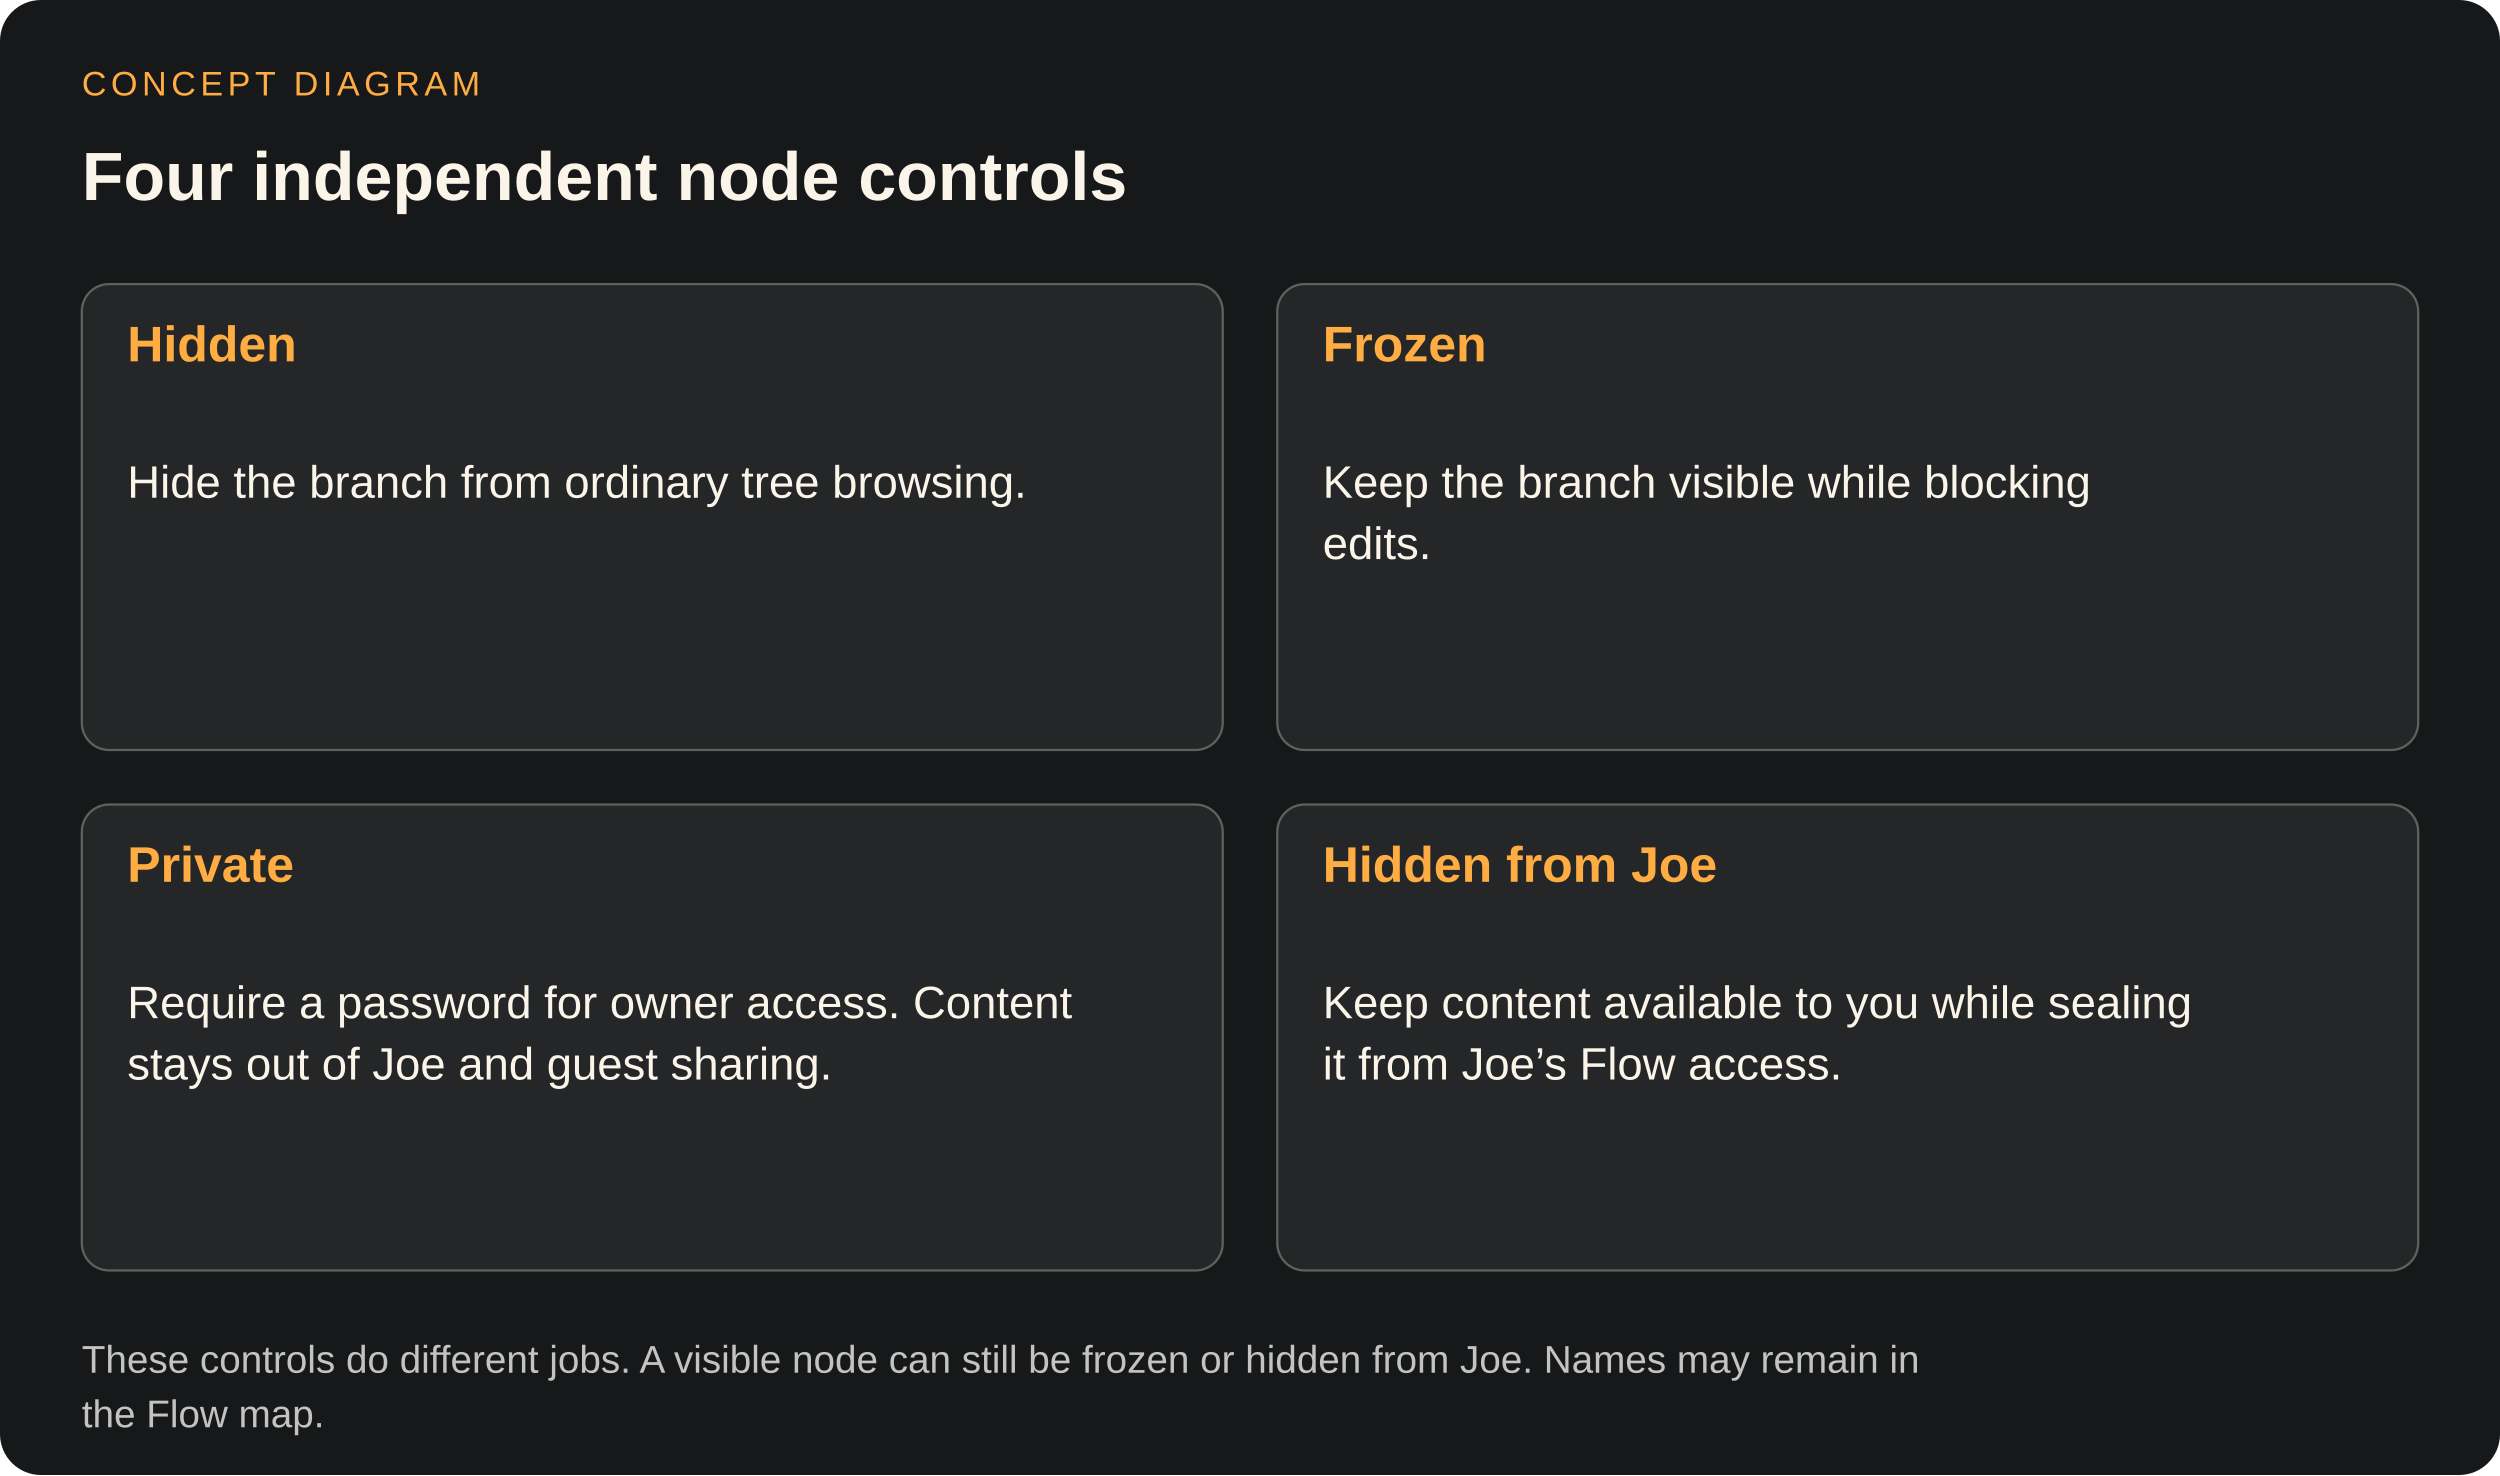
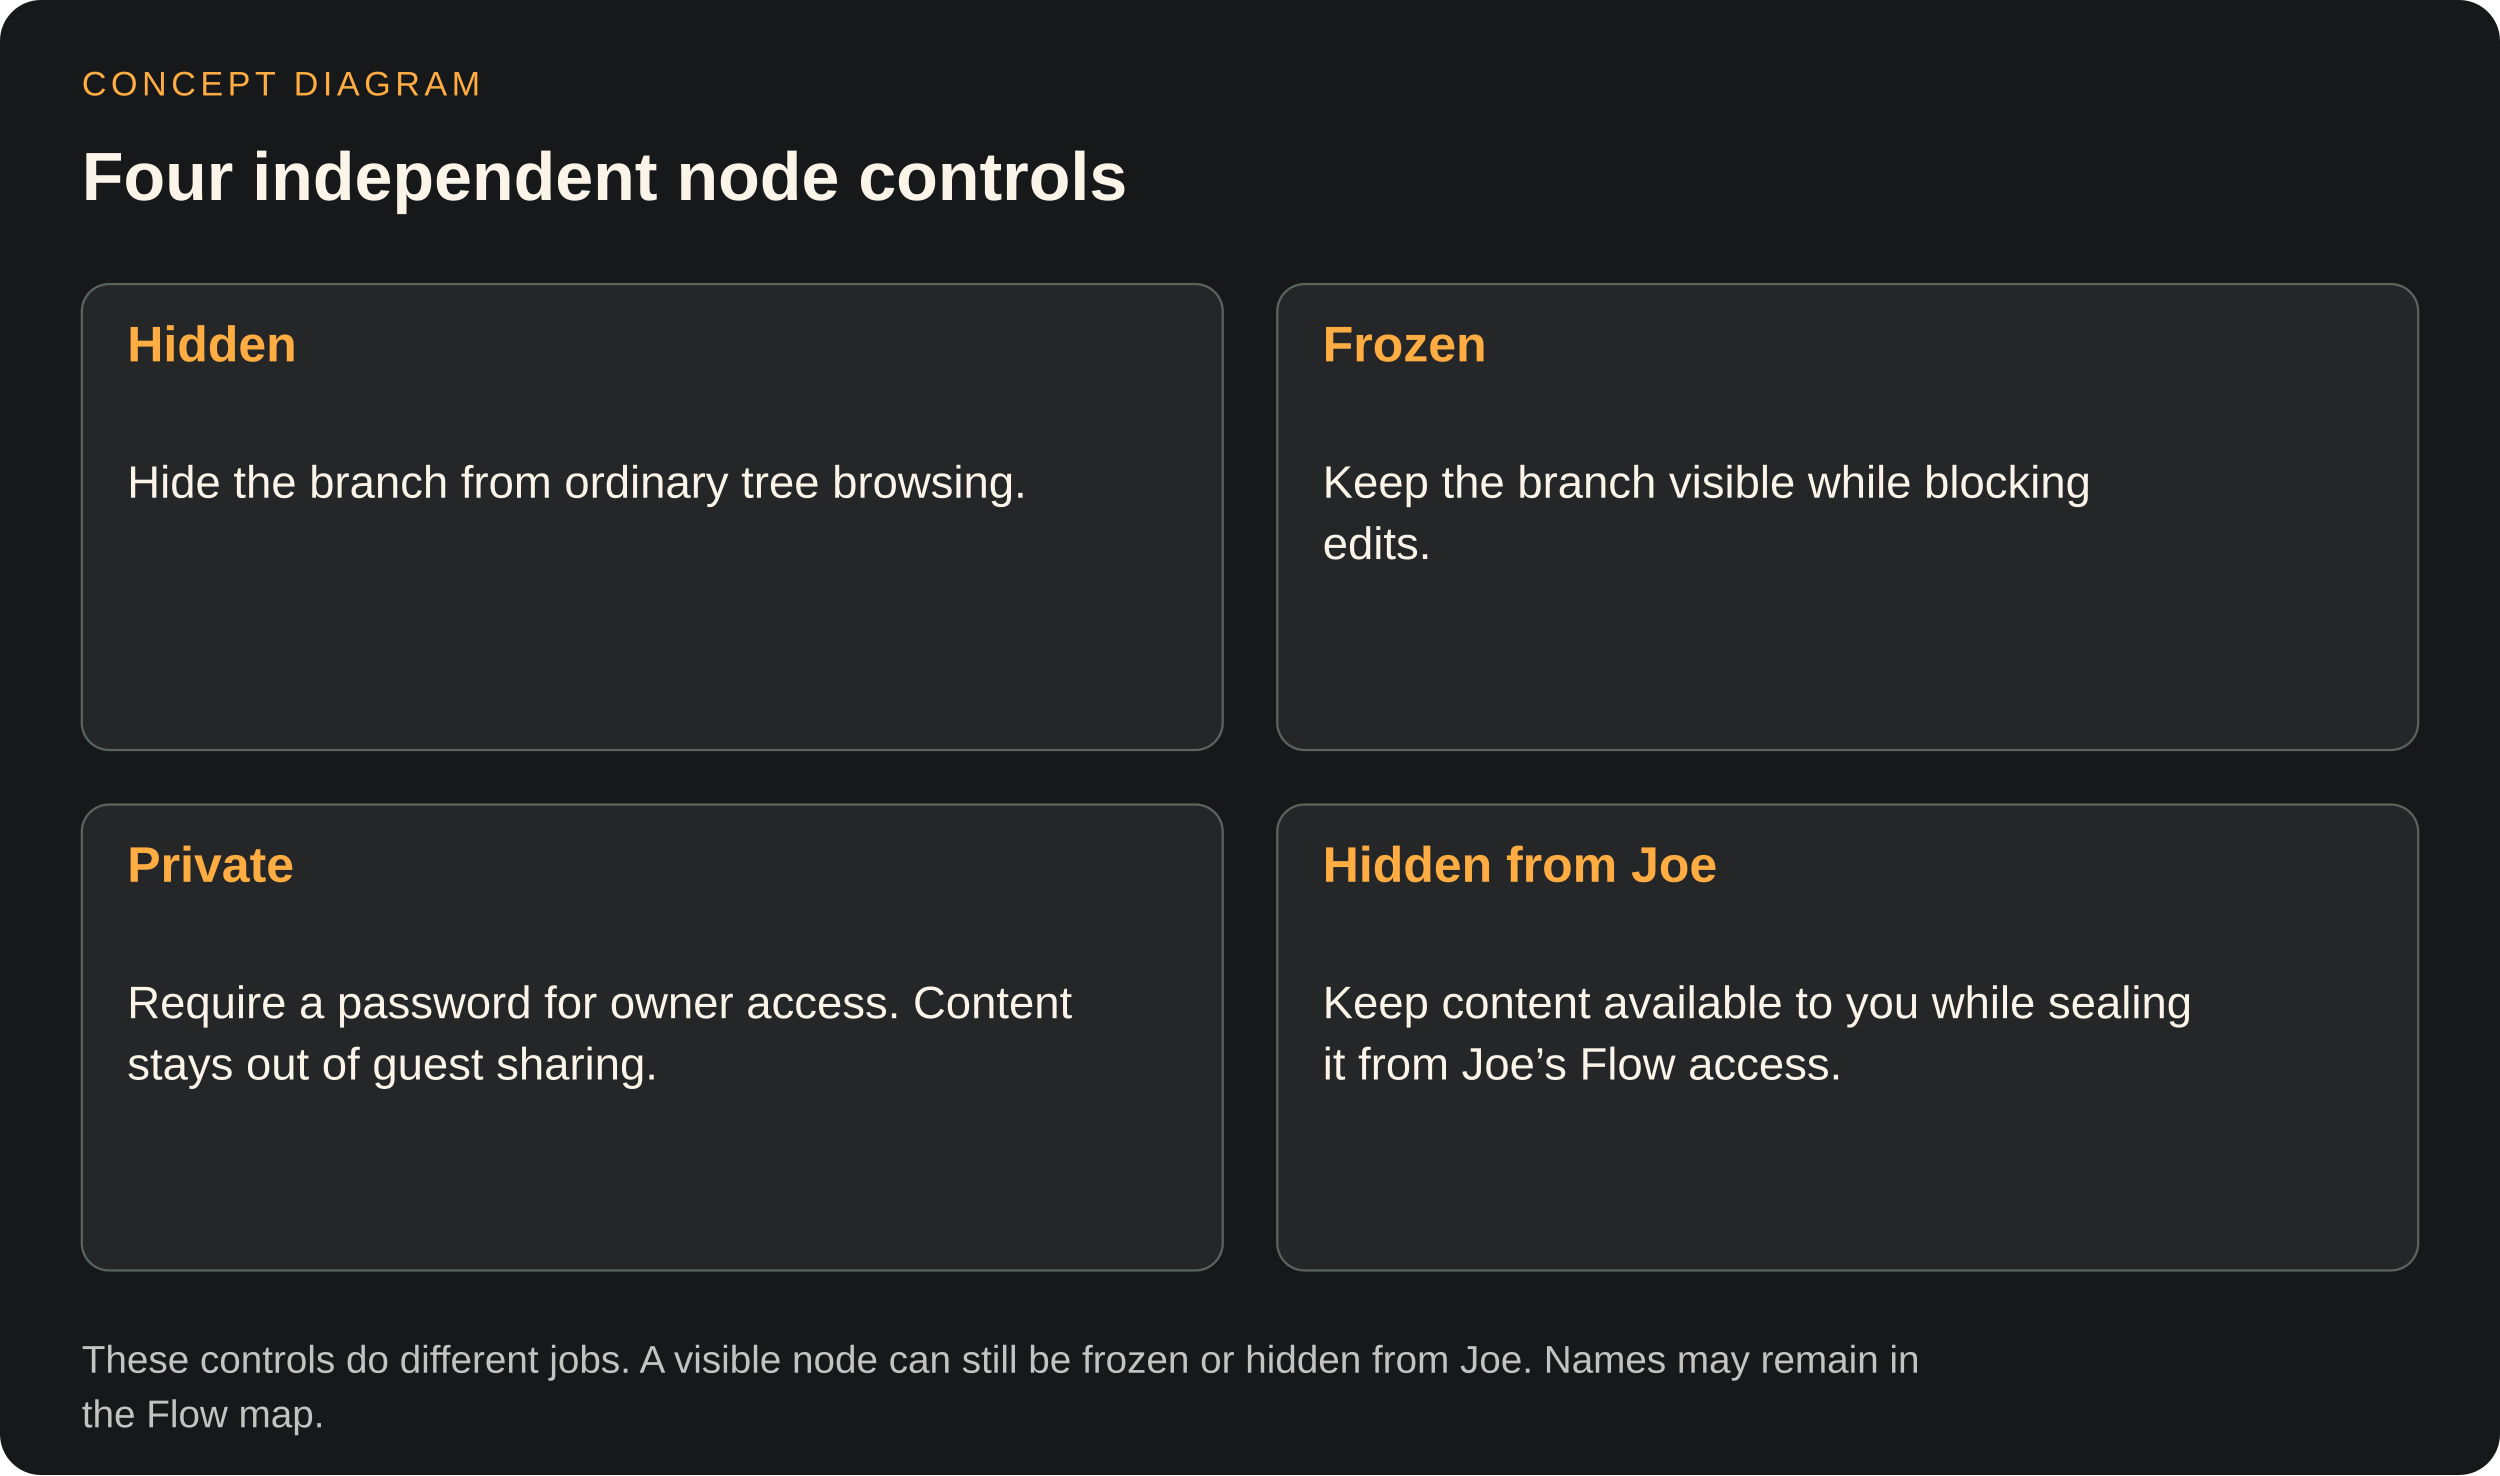
<svg xmlns="http://www.w3.org/2000/svg" width="1100" height="649" viewBox="0 0 1100 649" role="img" aria-labelledby="title desc">
  <rect width="1100" height="649" rx="18" fill="#171819" />
  <g font-family="Arial,Helvetica,sans-serif">
    <text x="36" y="42" fill="#ffad42" font-size="15" letter-spacing="2">CONCEPT DIAGRAM</text>
    <text x="36" y="88" fill="#faf4e9" font-size="30" font-weight="700">Four independent node controls</text>
    <rect x="36.0" y="125" width="502.0" height="205" rx="12" fill="#242627" stroke="#59645d" />
    <text x="56.0" y="159" fill="#ffad42" font-size="22" font-weight="700">Hidden</text>
    <text x="56.0" y="219" fill="#faf4e9" font-size="20">Hide the branch from ordinary tree browsing.</text>
    <rect x="562.0" y="125" width="502.0" height="205" rx="12" fill="#242627" stroke="#59645d" />
    <text x="582.0" y="159" fill="#ffad42" font-size="22" font-weight="700">Frozen</text>
    <text x="582.0" y="219" fill="#faf4e9" font-size="20">Keep the branch visible while blocking</text>
    <text x="582.0" y="246" fill="#faf4e9" font-size="20">edits.</text>
    <rect x="36.0" y="354" width="502.0" height="205" rx="12" fill="#242627" stroke="#59645d" />
    <text x="56.0" y="388" fill="#ffad42" font-size="22" font-weight="700">Private</text>
    <text x="56.0" y="448" fill="#faf4e9" font-size="20">Require a password for owner access. Content</text>
-     <text x="56.0" y="475" fill="#faf4e9" font-size="20">stays out of Joe and guest sharing.</text>
+     <text x="56.0" y="475" fill="#faf4e9" font-size="20">stays out of guest sharing.</text>
    <rect x="562.0" y="354" width="502.0" height="205" rx="12" fill="#242627" stroke="#59645d" />
    <text x="582.0" y="388" fill="#ffad42" font-size="22" font-weight="700">Hidden from Joe</text>
    <text x="582.0" y="448" fill="#faf4e9" font-size="20">Keep content available to you while sealing</text>
    <text x="582.0" y="475" fill="#faf4e9" font-size="20">it from Joe’s Flow access.</text>
    <text x="36" y="604" fill="#c3c4c1" font-size="17">These controls do different jobs. A visible node can still be frozen or hidden from Joe. Names may remain in</text>
    <text x="36" y="628" fill="#c3c4c1" font-size="17">the Flow map.</text>
  </g>
</svg>
